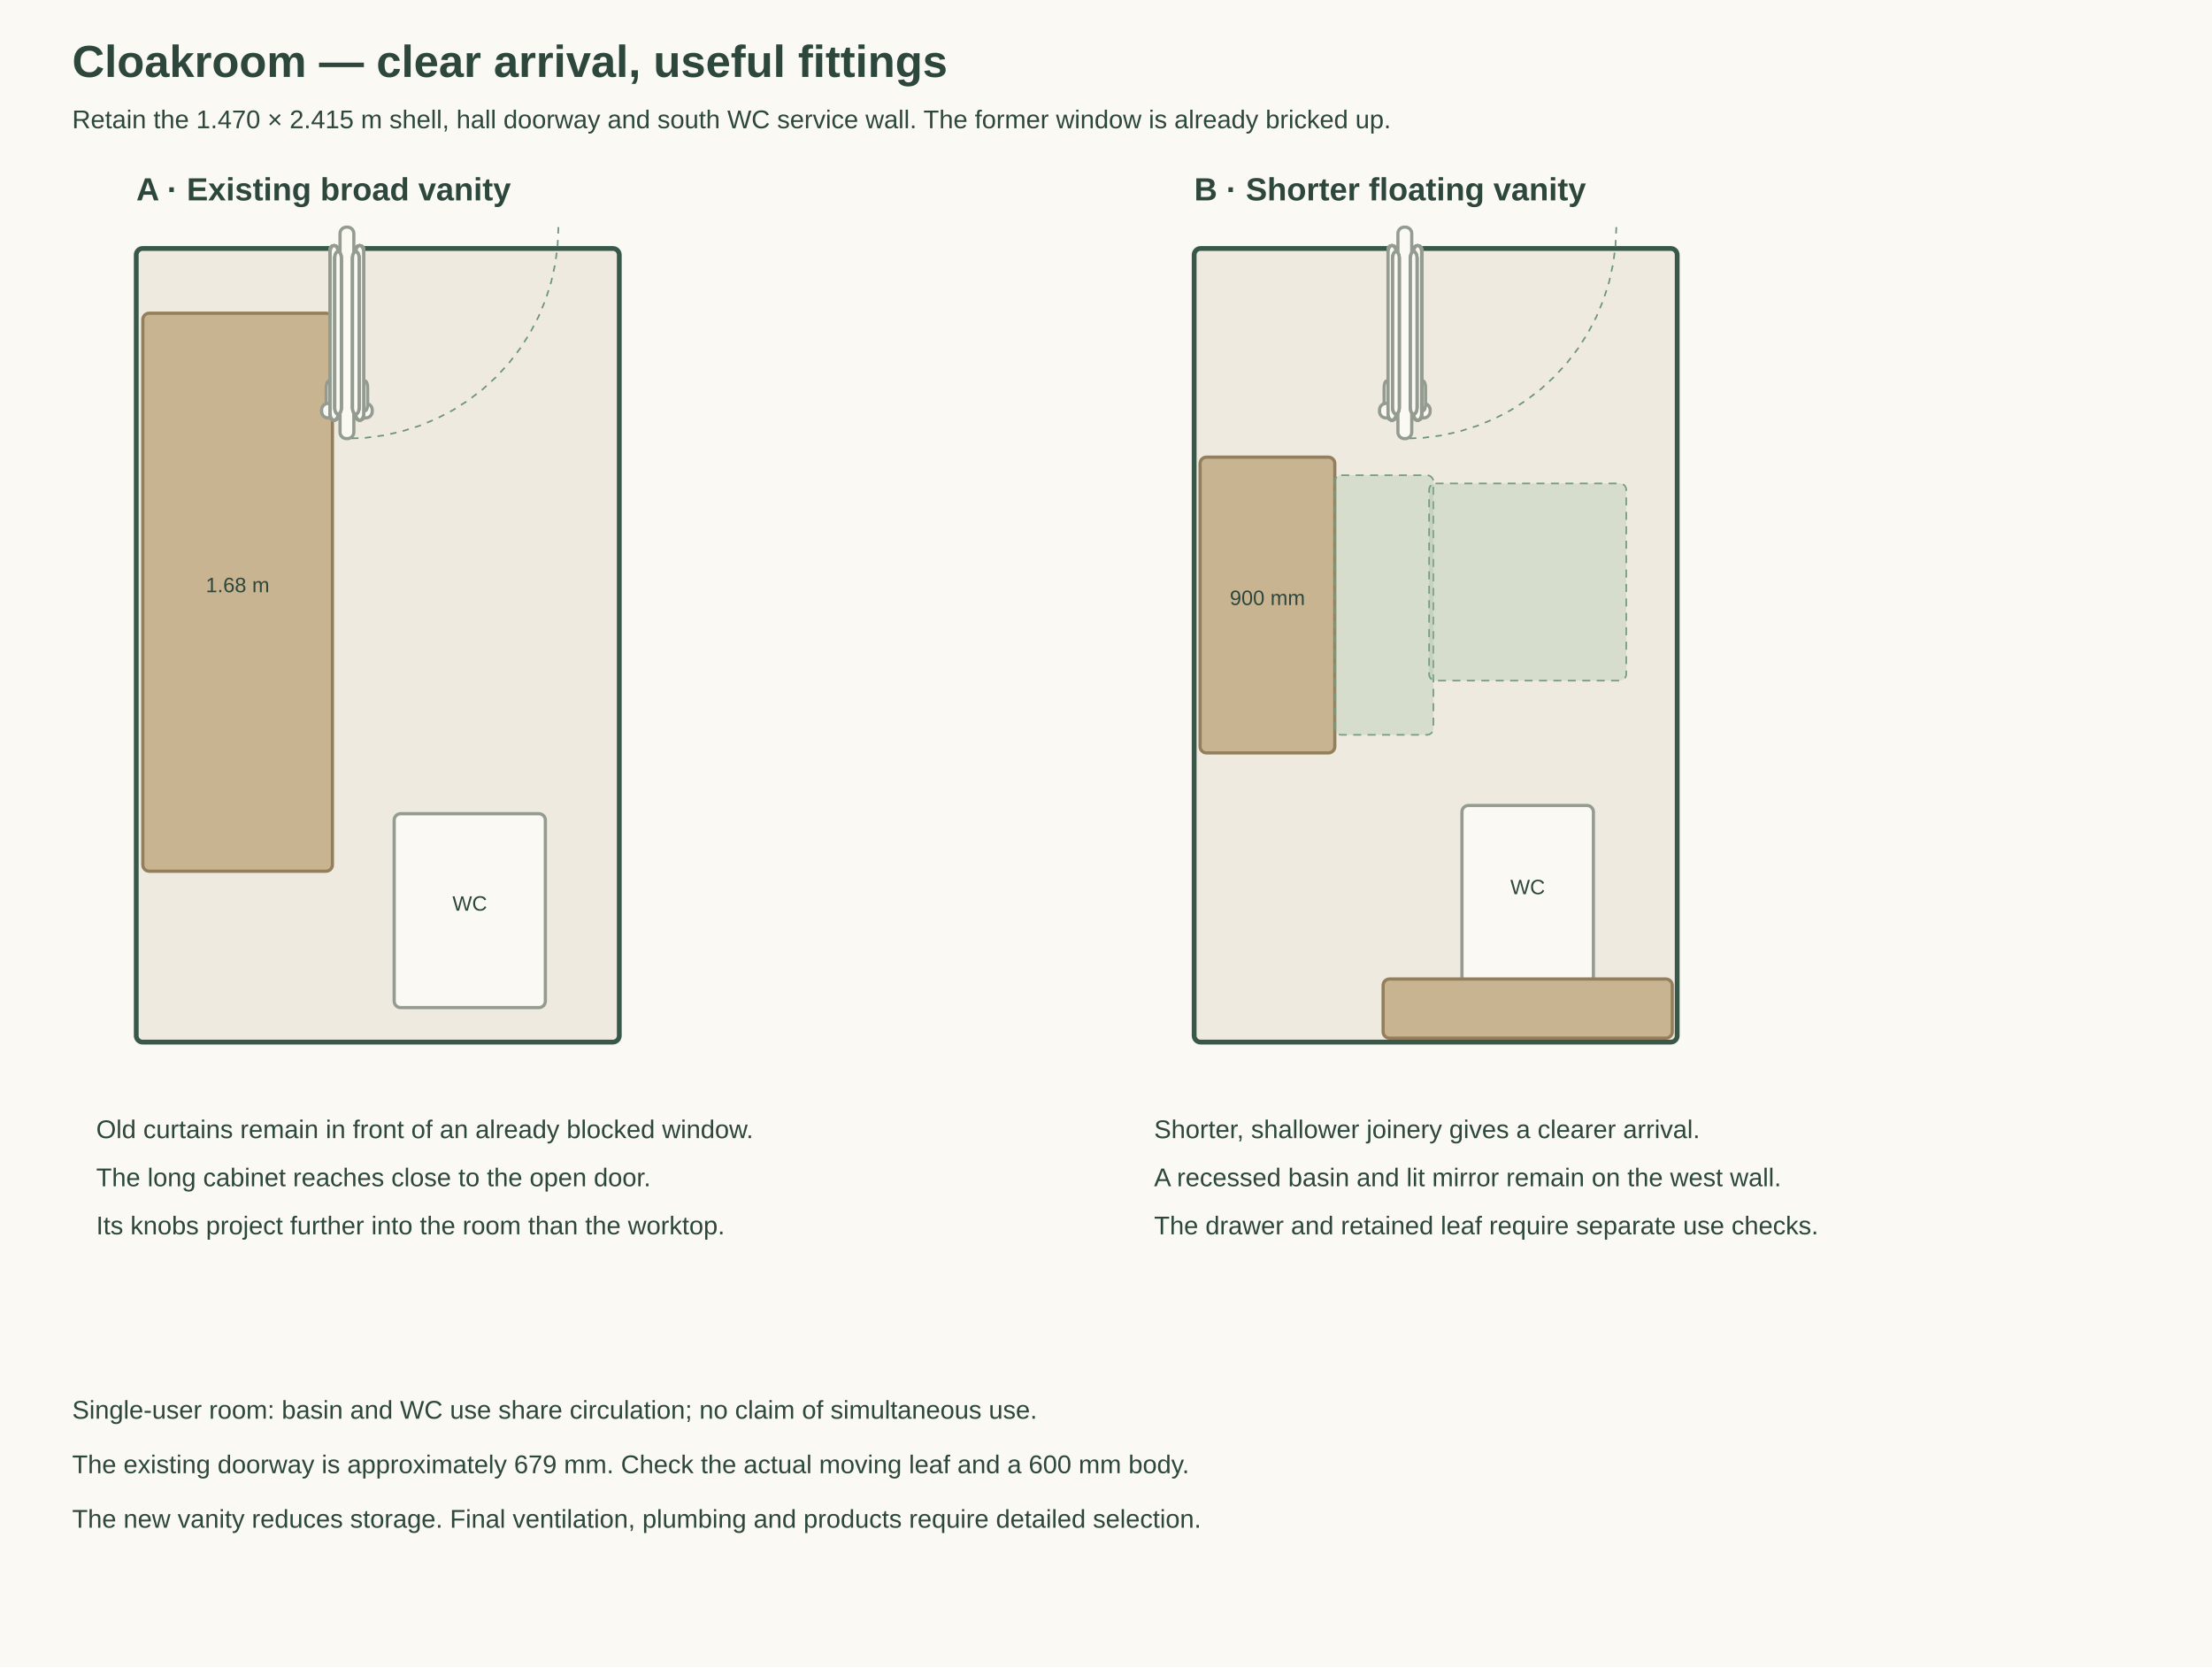
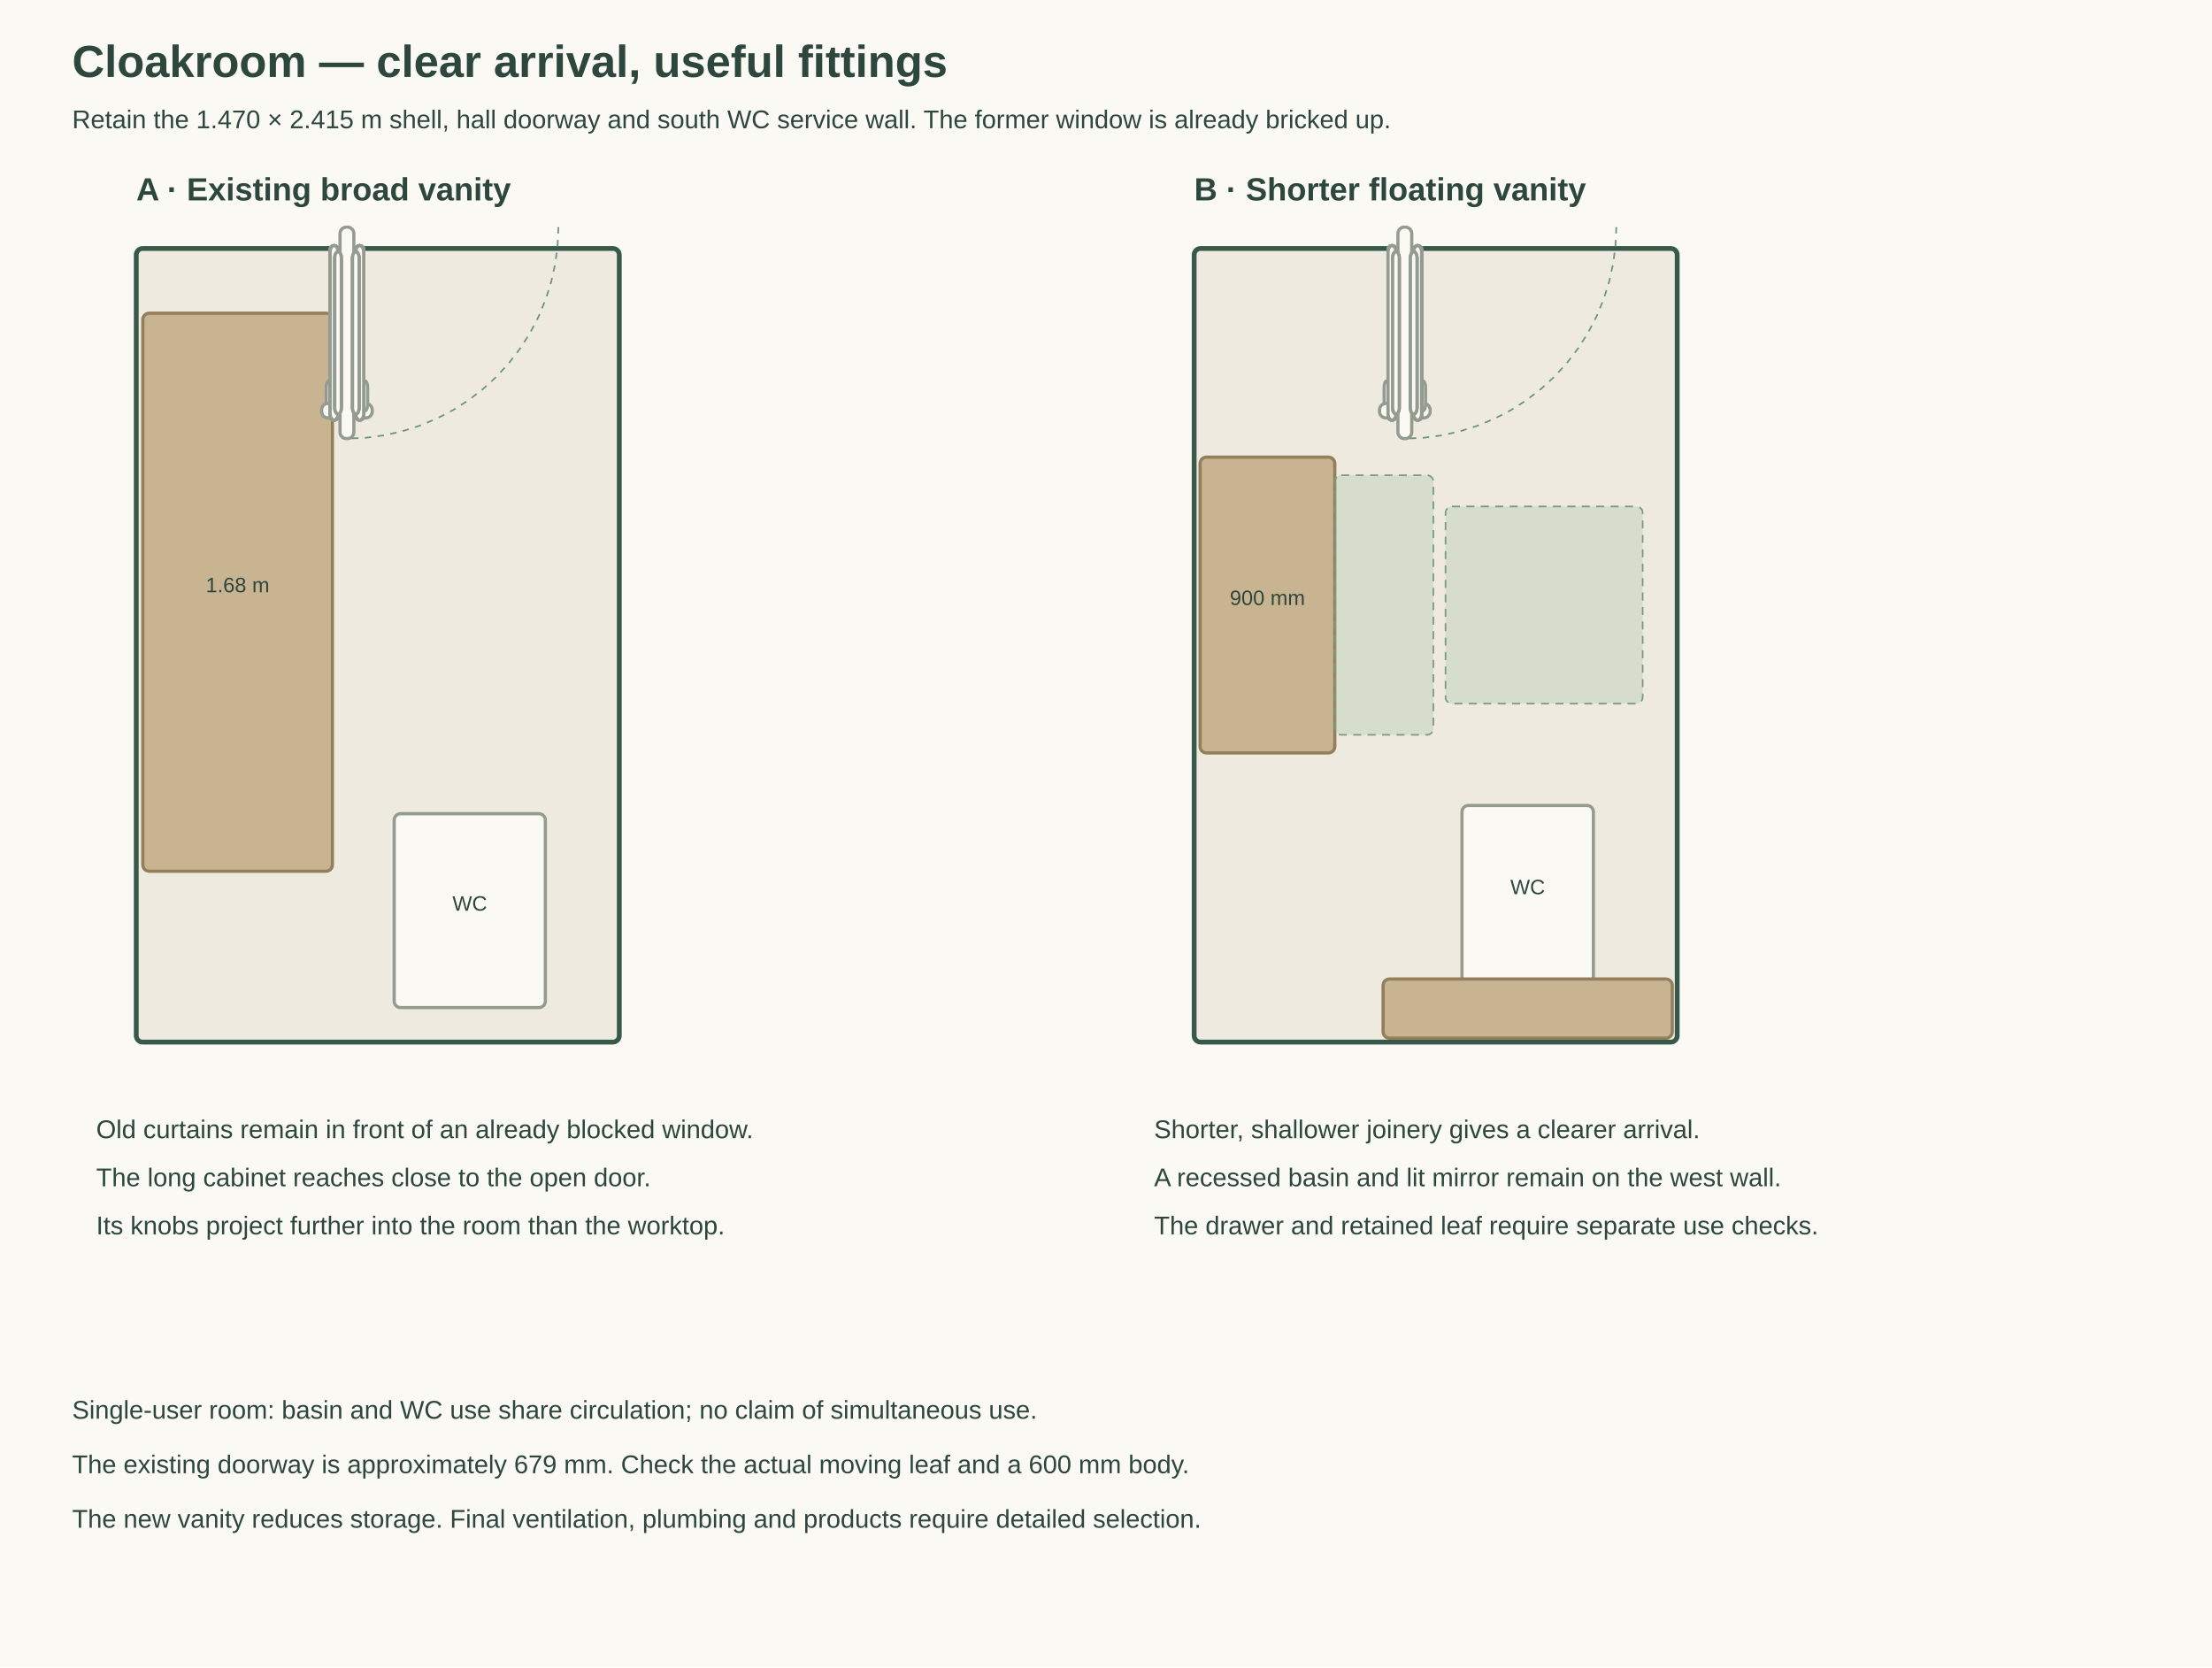
<svg xmlns="http://www.w3.org/2000/svg" width="1380" height="1040">
  <style>text{font-family:Arial,sans-serif;fill:#2d473c}.title{font-size:28px;font-weight:bold}.h{font-size:20px;font-weight:bold}.body{font-size:16px}.small{font-size:13px}.wall{fill:#eeeae0;stroke:#38594a;stroke-width:3}.oak{fill:#c8b491;stroke:#947f5c;stroke-width:2}.white{fill:#faf9f3;stroke:#949b90;stroke-width:2}.use{fill:#92b89c44;stroke:#789b82;stroke-dasharray:5 4}</style>
  <rect width="1380" height="1040" fill="#faf9f4" />
  <text x="45" y="48" class="title">Cloakroom — clear arrival, useful fittings</text>
  <text x="45" y="80" class="body">Retain the 1.470 × 2.415 m shell, hall doorway and south WC service wall. The former window is already bricked up.</text>
  <text x="85" y="125" class="h">A · Existing broad vanity</text>
  <rect x="85.0" y="155.0" width="301.35" height="495.075" rx="4" class="wall" />
  <rect x="89.1" y="195.385" width="118.285" height="348.09" rx="4" class="oak" />
  <text x="148.243" y="369.43" text-anchor="middle" class="small">1.68 m</text>
  <rect x="245.925" y="507.6" width="94.3" height="120.95" rx="4" class="white" />
  <text x="293.075" y="568.075" text-anchor="middle" class="small">WC</text>
  <rect x="203.519" y="237.652" width="3.28" height="18.632" rx="4" class="white" />
  <rect x="200.649" y="251.683" width="9.02" height="9.02" rx="4" class="white" />
  <rect x="223.199" y="251.683" width="9.02" height="9.02" rx="4" class="white" />
  <rect x="226.069" y="237.652" width="3.28" height="18.632" rx="4" class="white" />
  <rect x="205.979" y="153.258" width="4.92" height="4.305" rx="4" class="white" />
  <rect x="205.979" y="257.73" width="4.92" height="4.305" rx="4" class="white" />
  <rect x="205.979" y="153.258" width="4.92" height="108.778" rx="4" class="white" />
  <rect x="205.979" y="153.258" width="4.92" height="108.778" rx="4" class="white" />
  <rect x="205.979" y="153.258" width="4.92" height="4.305" rx="4" class="white" />
  <rect x="205.979" y="257.73" width="4.92" height="4.305" rx="4" class="white" />
  <rect x="205.979" y="153.258" width="4.92" height="108.778" rx="4" class="white" />
  <rect x="205.979" y="153.258" width="4.92" height="108.778" rx="4" class="white" />
  <rect x="205.979" y="153.258" width="4.92" height="4.305" rx="4" class="white" />
  <rect x="205.979" y="257.73" width="4.92" height="4.305" rx="4" class="white" />
  <rect x="205.979" y="153.258" width="4.92" height="108.778" rx="4" class="white" />
  <rect x="205.979" y="153.258" width="4.92" height="108.778" rx="4" class="white" />
  <rect x="221.969" y="153.258" width="4.92" height="4.305" rx="4" class="white" />
  <rect x="221.969" y="257.73" width="4.92" height="4.305" rx="4" class="white" />
  <rect x="221.969" y="153.258" width="4.92" height="108.778" rx="4" class="white" />
  <rect x="221.969" y="153.258" width="4.92" height="108.778" rx="4" class="white" />
  <rect x="221.969" y="153.258" width="4.92" height="4.305" rx="4" class="white" />
  <rect x="221.969" y="257.73" width="4.92" height="4.305" rx="4" class="white" />
  <rect x="221.969" y="153.258" width="4.92" height="108.778" rx="4" class="white" />
  <rect x="221.969" y="153.258" width="4.92" height="108.778" rx="4" class="white" />
  <rect x="221.969" y="153.258" width="4.92" height="4.305" rx="4" class="white" />
  <rect x="221.969" y="257.73" width="4.92" height="4.305" rx="4" class="white" />
  <rect x="221.969" y="153.258" width="4.92" height="108.778" rx="4" class="white" />
  <rect x="221.969" y="153.258" width="4.92" height="108.778" rx="4" class="white" />
  <rect x="212.129" y="141.675" width="8.61" height="131.943" rx="4" class="white" />
  <rect x="208.849" y="157.05" width="4.1" height="101.193" rx="4" class="white" />
  <rect x="208.849" y="157.05" width="4.1" height="101.193" rx="4" class="white" />
  <rect x="208.849" y="157.05" width="4.1" height="101.193" rx="4" class="white" />
  <rect x="219.919" y="157.05" width="4.1" height="101.193" rx="4" class="white" />
  <rect x="219.919" y="157.05" width="4.1" height="101.193" rx="4" class="white" />
  <rect x="219.919" y="157.05" width="4.1" height="101.193" rx="4" class="white" />
  <polyline points="348.377,141.675 347.874,153.175 346.372,164.587 343.881,175.824 340.419,186.802 336.015,197.436 330.7,207.646 324.515,217.354 317.508,226.486 309.731,234.973 301.245,242.749 292.113,249.756 282.405,255.941 272.195,261.256 261.561,265.661 250.583,269.122 239.345,271.613 227.933,273.116 216.434,273.618" fill="none" stroke="#6e9280" stroke-dasharray="4 4" />
  <text x="60" y="710" class="body">Old curtains remain in front of an already blocked window.</text>
  <text x="60" y="740" class="body">The long cabinet reaches close to the open door.</text>
  <text x="60" y="770" class="body">Its knobs project further into the room than the worktop.</text>
  <text x="745" y="125" class="h">B · Shorter floating vanity</text>
  <rect x="745.0" y="155.0" width="301.35" height="495.075" rx="4" class="wall" />
  <rect x="748.69" y="285.175" width="84.05" height="184.5" rx="4" class="oak" />
  <text x="790.715" y="377.425" text-anchor="middle" class="small">900 mm</text>
  <rect x="912.075" y="502.475" width="82" height="110.7" rx="4" class="white" />
  <text x="953.075" y="557.825" text-anchor="middle" class="small">WC</text>
  <rect x="862.875" y="610.715" width="180.4" height="36.9" rx="4" class="oak" />
  <rect x="832.74" y="296.45" width="61.5" height="161.95" rx="4" class="use" />
-   <rect x="891.575" y="301.575" width="123" height="123" rx="4" class="use" />
+   <rect x="901.825" y="315.925" width="123" height="123" rx="4" class="use" />
  <rect x="863.519" y="237.652" width="3.28" height="18.632" rx="4" class="white" />
  <rect x="860.649" y="251.683" width="9.02" height="9.02" rx="4" class="white" />
  <rect x="883.199" y="251.683" width="9.02" height="9.02" rx="4" class="white" />
  <rect x="886.069" y="237.652" width="3.28" height="18.632" rx="4" class="white" />
  <rect x="865.979" y="153.258" width="4.92" height="4.305" rx="4" class="white" />
  <rect x="865.979" y="257.73" width="4.92" height="4.305" rx="4" class="white" />
  <rect x="865.979" y="153.258" width="4.92" height="108.778" rx="4" class="white" />
  <rect x="865.979" y="153.258" width="4.92" height="108.778" rx="4" class="white" />
  <rect x="865.979" y="153.258" width="4.92" height="4.305" rx="4" class="white" />
  <rect x="865.979" y="257.73" width="4.92" height="4.305" rx="4" class="white" />
  <rect x="865.979" y="153.258" width="4.92" height="108.778" rx="4" class="white" />
  <rect x="865.979" y="153.258" width="4.92" height="108.778" rx="4" class="white" />
  <rect x="865.979" y="153.258" width="4.92" height="4.305" rx="4" class="white" />
  <rect x="865.979" y="257.73" width="4.92" height="4.305" rx="4" class="white" />
  <rect x="865.979" y="153.258" width="4.92" height="108.778" rx="4" class="white" />
  <rect x="865.979" y="153.258" width="4.92" height="108.778" rx="4" class="white" />
  <rect x="881.969" y="153.258" width="4.92" height="4.305" rx="4" class="white" />
  <rect x="881.969" y="257.73" width="4.92" height="4.305" rx="4" class="white" />
  <rect x="881.969" y="153.258" width="4.92" height="108.778" rx="4" class="white" />
  <rect x="881.969" y="153.258" width="4.92" height="108.778" rx="4" class="white" />
  <rect x="881.969" y="153.258" width="4.92" height="4.305" rx="4" class="white" />
  <rect x="881.969" y="257.73" width="4.92" height="4.305" rx="4" class="white" />
  <rect x="881.969" y="153.258" width="4.92" height="108.778" rx="4" class="white" />
  <rect x="881.969" y="153.258" width="4.92" height="108.778" rx="4" class="white" />
  <rect x="881.969" y="153.258" width="4.92" height="4.305" rx="4" class="white" />
  <rect x="881.969" y="257.73" width="4.92" height="4.305" rx="4" class="white" />
  <rect x="881.969" y="153.258" width="4.92" height="108.778" rx="4" class="white" />
  <rect x="881.969" y="153.258" width="4.92" height="108.778" rx="4" class="white" />
  <rect x="872.129" y="141.675" width="8.61" height="131.943" rx="4" class="white" />
  <rect x="868.849" y="157.05" width="4.1" height="101.193" rx="4" class="white" />
  <rect x="868.849" y="157.05" width="4.1" height="101.193" rx="4" class="white" />
  <rect x="868.849" y="157.05" width="4.1" height="101.193" rx="4" class="white" />
  <rect x="879.919" y="157.05" width="4.1" height="101.193" rx="4" class="white" />
  <rect x="879.919" y="157.05" width="4.1" height="101.193" rx="4" class="white" />
  <rect x="879.919" y="157.05" width="4.1" height="101.193" rx="4" class="white" />
  <polyline points="1008.377,141.675 1007.874,153.175 1006.372,164.587 1003.881,175.824 1000.419,186.802 996.015,197.436 990.7,207.646 984.515,217.354 977.508,226.486 969.731,234.973 961.245,242.749 952.113,249.756 942.405,255.941 932.195,261.256 921.561,265.661 910.583,269.122 899.345,271.613 887.933,273.116 876.434,273.618" fill="none" stroke="#6e9280" stroke-dasharray="4 4" />
  <text x="720" y="710" class="body">Shorter, shallower joinery gives a clearer arrival.</text>
  <text x="720" y="740" class="body">A recessed basin and lit mirror remain on the west wall.</text>
  <text x="720" y="770" class="body">The drawer and retained leaf require separate use checks.</text>
  <text x="45" y="885" class="body">Single-user room: basin and WC use share circulation; no claim of simultaneous use.</text>
  <text x="45" y="919" class="body">The existing doorway is approximately 679 mm. Check the actual moving leaf and a 600 mm body.</text>
  <text x="45" y="953" class="body">The new vanity reduces storage. Final ventilation, plumbing and products require detailed selection.</text>
</svg>
